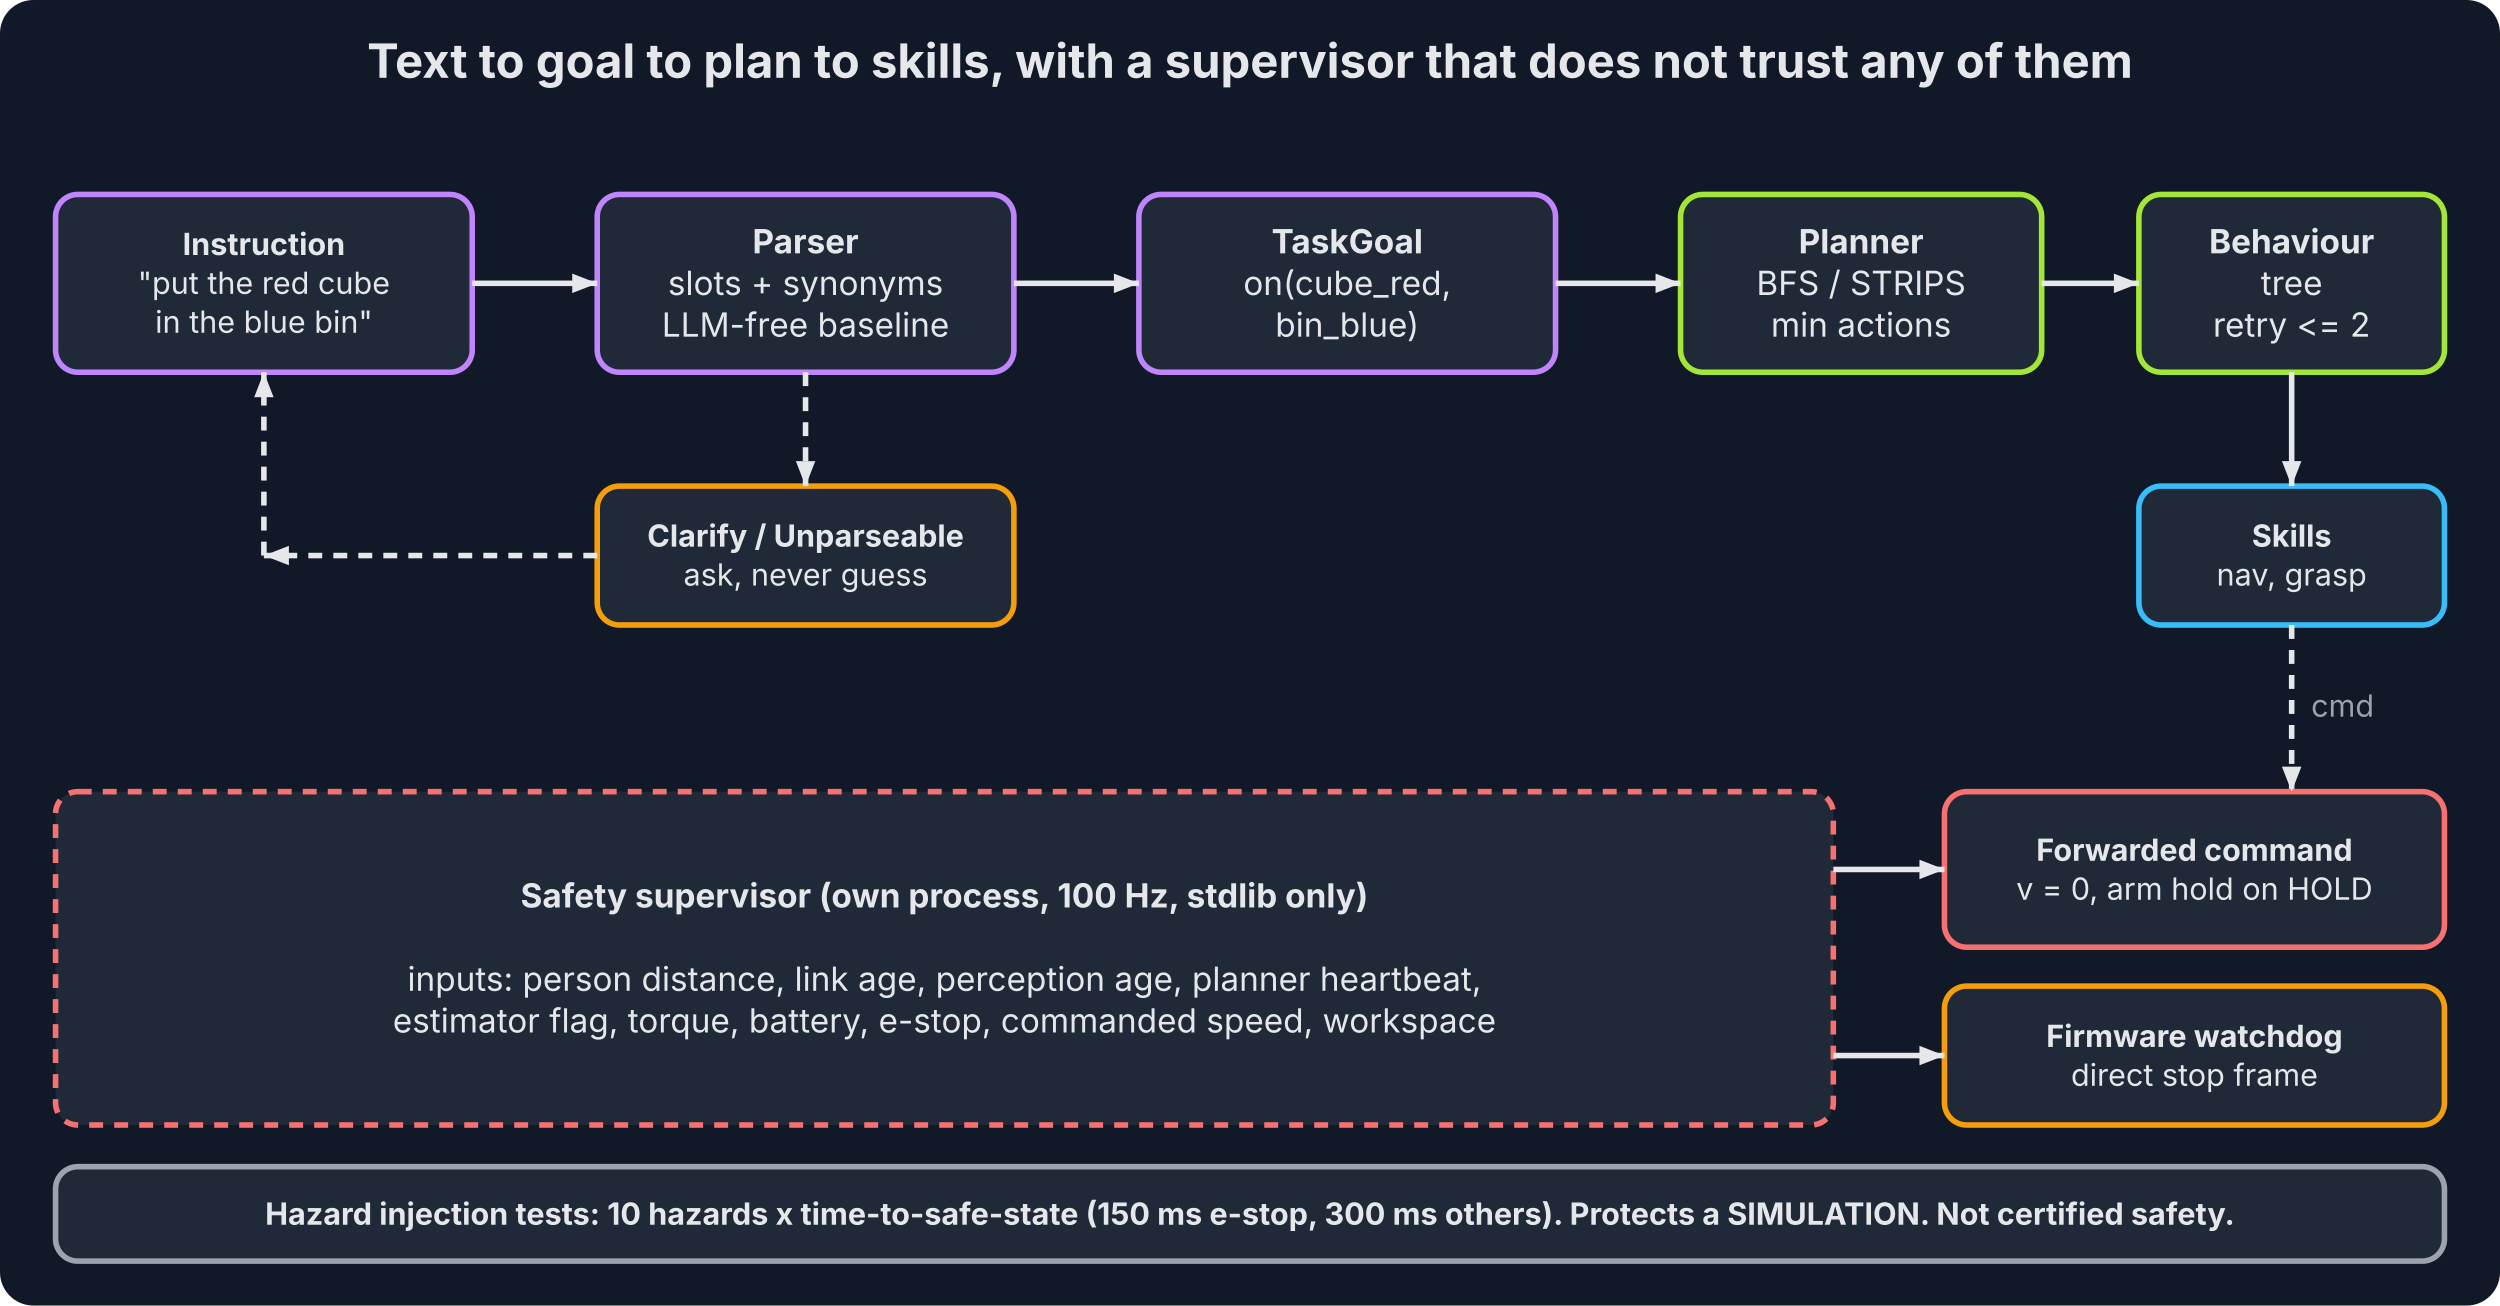
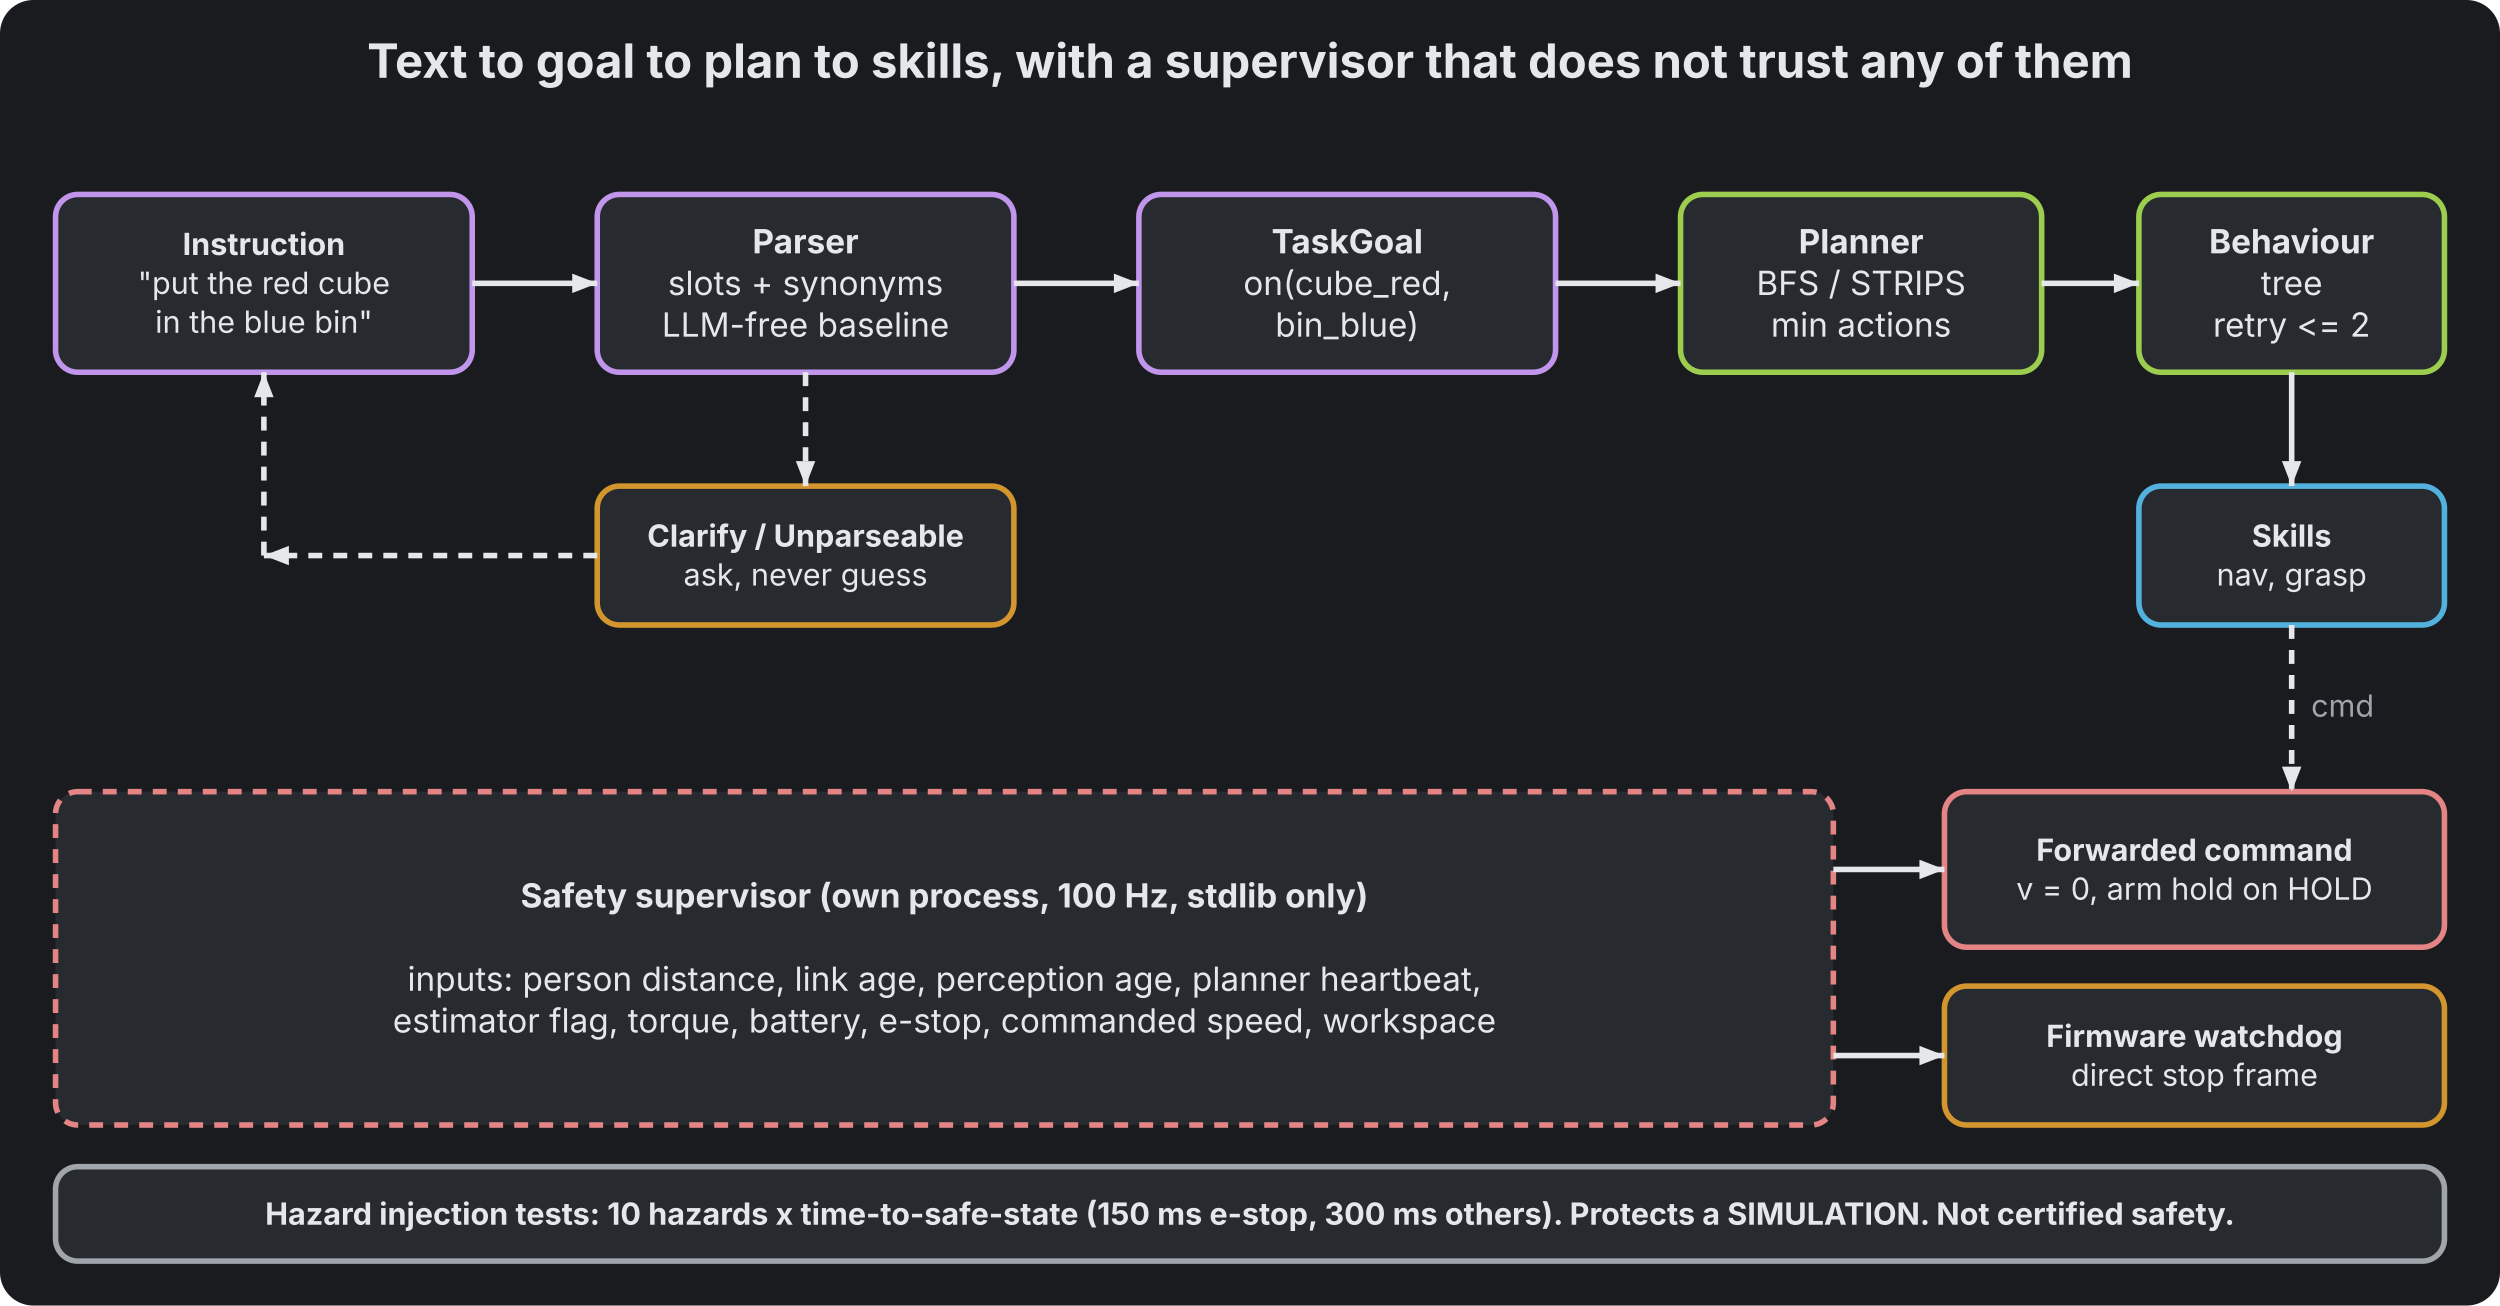
<svg xmlns="http://www.w3.org/2000/svg" viewBox="0 0 900 470" font-family="Inter, Arial, sans-serif" role="img">
-   <rect width="900" height="470" fill="#111827" rx="12" />
+   <rect width="900" height="470" fill="#191b1f" rx="12" />
  <text x="450" y="28" font-size="17" fill="#e5e7eb" text-anchor="middle" font-weight="bold">Text to goal to plan to skills, with a supervisor that does not trust any of them</text>
-   <rect x="20" y="70" width="150" height="64" rx="8" fill="#1f2937" stroke="#c084fc" stroke-width="2" />
+   <rect x="20" y="70" width="150" height="64" rx="8" fill="#272a2f" stroke="#c095eb" stroke-width="2" />
  <text x="95.0" y="91.8" font-size="11" fill="#e5e7eb" text-anchor="middle" font-weight="bold">Instruction</text>
  <text x="95.0" y="105.8" font-size="11" fill="#e5e7eb" text-anchor="middle">"put the red cube</text>
  <text x="95.0" y="119.8" font-size="11" fill="#e5e7eb" text-anchor="middle">in the blue bin"</text>
-   <rect x="215" y="70" width="150" height="64" rx="8" fill="#1f2937" stroke="#c084fc" stroke-width="2" />
+   <rect x="215" y="70" width="150" height="64" rx="8" fill="#272a2f" stroke="#c095eb" stroke-width="2" />
  <text x="290.0" y="91.2" font-size="12" fill="#e5e7eb" text-anchor="middle" font-weight="bold">Parser</text>
  <text x="290.0" y="106.2" font-size="12" fill="#e5e7eb" text-anchor="middle">slots + synonyms</text>
  <text x="290.0" y="121.2" font-size="12" fill="#e5e7eb" text-anchor="middle">LLM-free baseline</text>
-   <rect x="410" y="70" width="150" height="64" rx="8" fill="#1f2937" stroke="#c084fc" stroke-width="2" />
+   <rect x="410" y="70" width="150" height="64" rx="8" fill="#272a2f" stroke="#c095eb" stroke-width="2" />
  <text x="485.0" y="91.2" font-size="12" fill="#e5e7eb" text-anchor="middle" font-weight="bold">TaskGoal</text>
  <text x="485.0" y="106.2" font-size="12" fill="#e5e7eb" text-anchor="middle">on(cube_red,</text>
  <text x="485.0" y="121.2" font-size="12" fill="#e5e7eb" text-anchor="middle">bin_blue)</text>
-   <rect x="605" y="70" width="130" height="64" rx="8" fill="#1f2937" stroke="#a3e635" stroke-width="2" />
+   <rect x="605" y="70" width="130" height="64" rx="8" fill="#272a2f" stroke="#9ccd4e" stroke-width="2" />
  <text x="670.0" y="91.2" font-size="12" fill="#e5e7eb" text-anchor="middle" font-weight="bold">Planner</text>
  <text x="670.0" y="106.2" font-size="12" fill="#e5e7eb" text-anchor="middle">BFS / STRIPS</text>
  <text x="670.0" y="121.2" font-size="12" fill="#e5e7eb" text-anchor="middle">min actions</text>
-   <rect x="770" y="70" width="110" height="64" rx="8" fill="#1f2937" stroke="#a3e635" stroke-width="2" />
+   <rect x="770" y="70" width="110" height="64" rx="8" fill="#272a2f" stroke="#9ccd4e" stroke-width="2" />
  <text x="825.0" y="91.2" font-size="12" fill="#e5e7eb" text-anchor="middle" font-weight="bold">Behaviour</text>
  <text x="825.0" y="106.2" font-size="12" fill="#e5e7eb" text-anchor="middle">tree</text>
  <text x="825.0" y="121.2" font-size="12" fill="#e5e7eb" text-anchor="middle">retry &lt;= 2</text>
  <line x1="170" y1="102" x2="215" y2="102" stroke="#e5e7eb" stroke-width="2" />
  <polygon points="215,102 206.0,105.5 206.0,98.5" fill="#e5e7eb" />
  <line x1="365" y1="102" x2="410" y2="102" stroke="#e5e7eb" stroke-width="2" />
  <polygon points="410,102 401.0,105.5 401.0,98.5" fill="#e5e7eb" />
  <line x1="560" y1="102" x2="605" y2="102" stroke="#e5e7eb" stroke-width="2" />
  <polygon points="605,102 596.0,105.5 596.0,98.5" fill="#e5e7eb" />
  <line x1="735" y1="102" x2="770" y2="102" stroke="#e5e7eb" stroke-width="2" />
  <polygon points="770,102 761.0,105.5 761.0,98.5" fill="#e5e7eb" />
-   <rect x="215" y="175" width="150" height="50" rx="8" fill="#1f2937" stroke="#f59e0b" stroke-width="2" />
+   <rect x="215" y="175" width="150" height="50" rx="8" fill="#272a2f" stroke="#d3952d" stroke-width="2" />
  <text x="290.0" y="196.8" font-size="11" fill="#e5e7eb" text-anchor="middle" font-weight="bold">Clarify / Unparseable</text>
  <text x="290.0" y="210.8" font-size="11" fill="#e5e7eb" text-anchor="middle">ask, never guess</text>
  <line x1="290" y1="134" x2="290" y2="175" stroke="#e5e7eb" stroke-width="2" stroke-dasharray="5 4" />
  <polygon points="290,175 286.5,166.0 293.5,166.0" fill="#e5e7eb" />
  <line x1="215" y1="200" x2="95" y2="200" stroke="#e5e7eb" stroke-width="2" stroke-dasharray="5 4" />
  <polygon points="95,200 104.0,196.5 104.0,203.5" fill="#e5e7eb" />
  <line x1="95" y1="200" x2="95" y2="134" stroke="#e5e7eb" stroke-width="2" stroke-dasharray="5 4" />
  <polygon points="95,134 98.5,143.0 91.5,143.0" fill="#e5e7eb" />
-   <rect x="770" y="175" width="110" height="50" rx="8" fill="#1f2937" stroke="#38bdf8" stroke-width="2" />
+   <rect x="770" y="175" width="110" height="50" rx="8" fill="#272a2f" stroke="#53b2dd" stroke-width="2" />
  <text x="825.0" y="196.8" font-size="11" fill="#e5e7eb" text-anchor="middle" font-weight="bold">Skills</text>
  <text x="825.0" y="210.8" font-size="11" fill="#e5e7eb" text-anchor="middle">nav, grasp</text>
  <line x1="825" y1="134" x2="825" y2="175" stroke="#e5e7eb" stroke-width="2" />
  <polygon points="825,175 821.5,166.0 828.5,166.0" fill="#e5e7eb" />
-   <rect x="20" y="285" width="640" height="120" rx="8" fill="#1f2937" stroke="#f87171" stroke-width="2" stroke-dasharray="5 4" />
+   <rect x="20" y="285" width="640" height="120" rx="8" fill="#272a2f" stroke="#e58484" stroke-width="2" stroke-dasharray="5 4" />
  <text x="340.0" y="326.7" font-size="12" fill="#e5e7eb" text-anchor="middle" font-weight="bold">Safety supervisor (own process, 100 Hz, stdlib only)</text>
  <text x="340.0" y="341.7" font-size="12" fill="#e5e7eb" text-anchor="middle" />
  <text x="340.0" y="356.7" font-size="12" fill="#e5e7eb" text-anchor="middle">inputs: person distance, link age, perception age, planner heartbeat,</text>
  <text x="340.0" y="371.7" font-size="12" fill="#e5e7eb" text-anchor="middle">estimator flag, torque, battery, e-stop, commanded speed, workspace</text>
-   <rect x="700" y="285" width="180" height="56" rx="8" fill="#1f2937" stroke="#f87171" stroke-width="2" />
+   <rect x="700" y="285" width="180" height="56" rx="8" fill="#272a2f" stroke="#e58484" stroke-width="2" />
  <text x="790.0" y="309.9" font-size="11" fill="#e5e7eb" text-anchor="middle" font-weight="bold">Forwarded command</text>
  <text x="790.0" y="323.9" font-size="11" fill="#e5e7eb" text-anchor="middle">v = 0, arm hold on HOLD</text>
-   <rect x="700" y="355" width="180" height="50" rx="8" fill="#1f2937" stroke="#f59e0b" stroke-width="2" />
+   <rect x="700" y="355" width="180" height="50" rx="8" fill="#272a2f" stroke="#d3952d" stroke-width="2" />
  <text x="790.0" y="376.9" font-size="11" fill="#e5e7eb" text-anchor="middle" font-weight="bold">Firmware watchdog</text>
  <text x="790.0" y="390.9" font-size="11" fill="#e5e7eb" text-anchor="middle">direct stop frame</text>
  <line x1="660" y1="313" x2="700" y2="313" stroke="#e5e7eb" stroke-width="2" />
  <polygon points="700,313 691.0,316.5 691.0,309.5" fill="#e5e7eb" />
  <line x1="660" y1="380" x2="700" y2="380" stroke="#e5e7eb" stroke-width="2" />
  <polygon points="700,380 691.0,383.5 691.0,376.5" fill="#e5e7eb" />
  <line x1="825" y1="225" x2="825" y2="285" stroke="#e5e7eb" stroke-width="2" stroke-dasharray="5 4" />
  <polygon points="825,285 821.5,276.0 828.5,276.0" fill="#e5e7eb" />
-   <text x="832" y="258" font-size="11" fill="#9ca3af" text-anchor="start">cmd</text>
-   <rect x="20" y="420" width="860" height="34" rx="8" fill="#1f2937" stroke="#9ca3af" stroke-width="2" />
+   <text x="832" y="258" font-size="11" fill="#a0a4ab" text-anchor="start">cmd</text>
+   <rect x="20" y="420" width="860" height="34" rx="8" fill="#272a2f" stroke="#a0a4ab" stroke-width="2" />
  <text x="450.0" y="440.9" font-size="11" fill="#e5e7eb" text-anchor="middle" font-weight="bold">Hazard injection tests: 10 hazards x time-to-safe-state (150 ms e-stop, 300 ms others). Protects a SIMULATION. Not certified safety.</text>
</svg>
